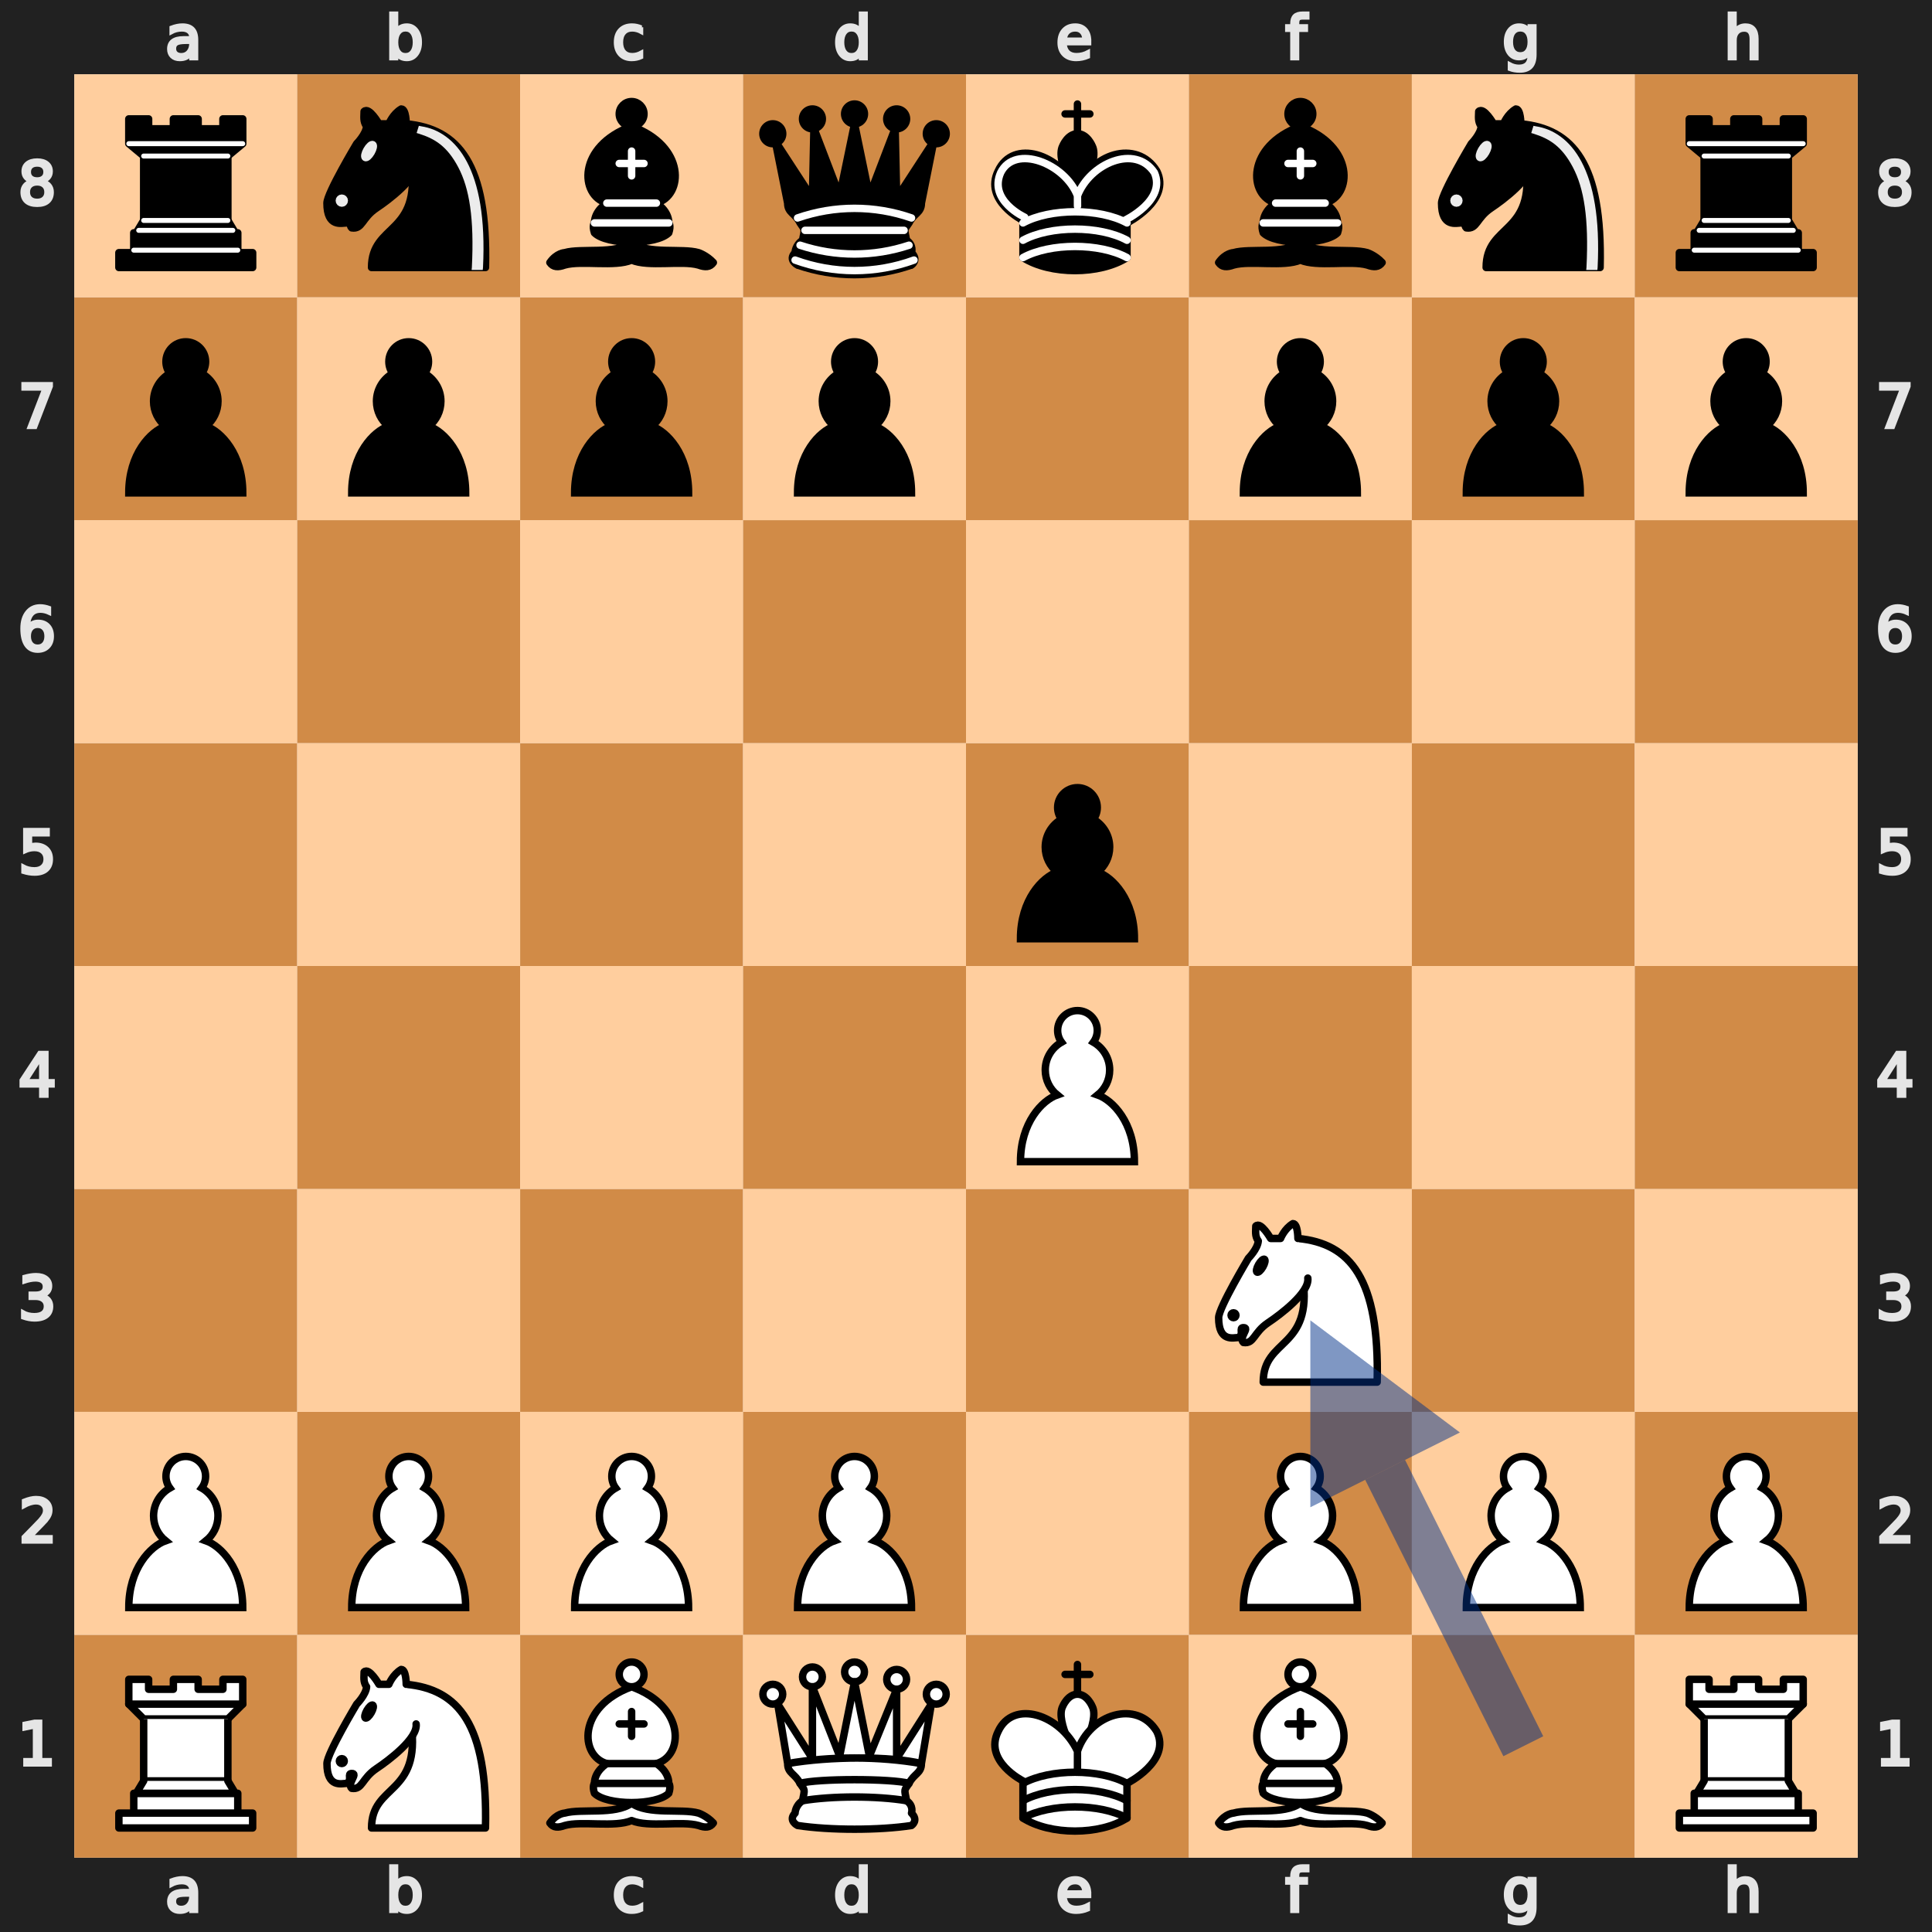
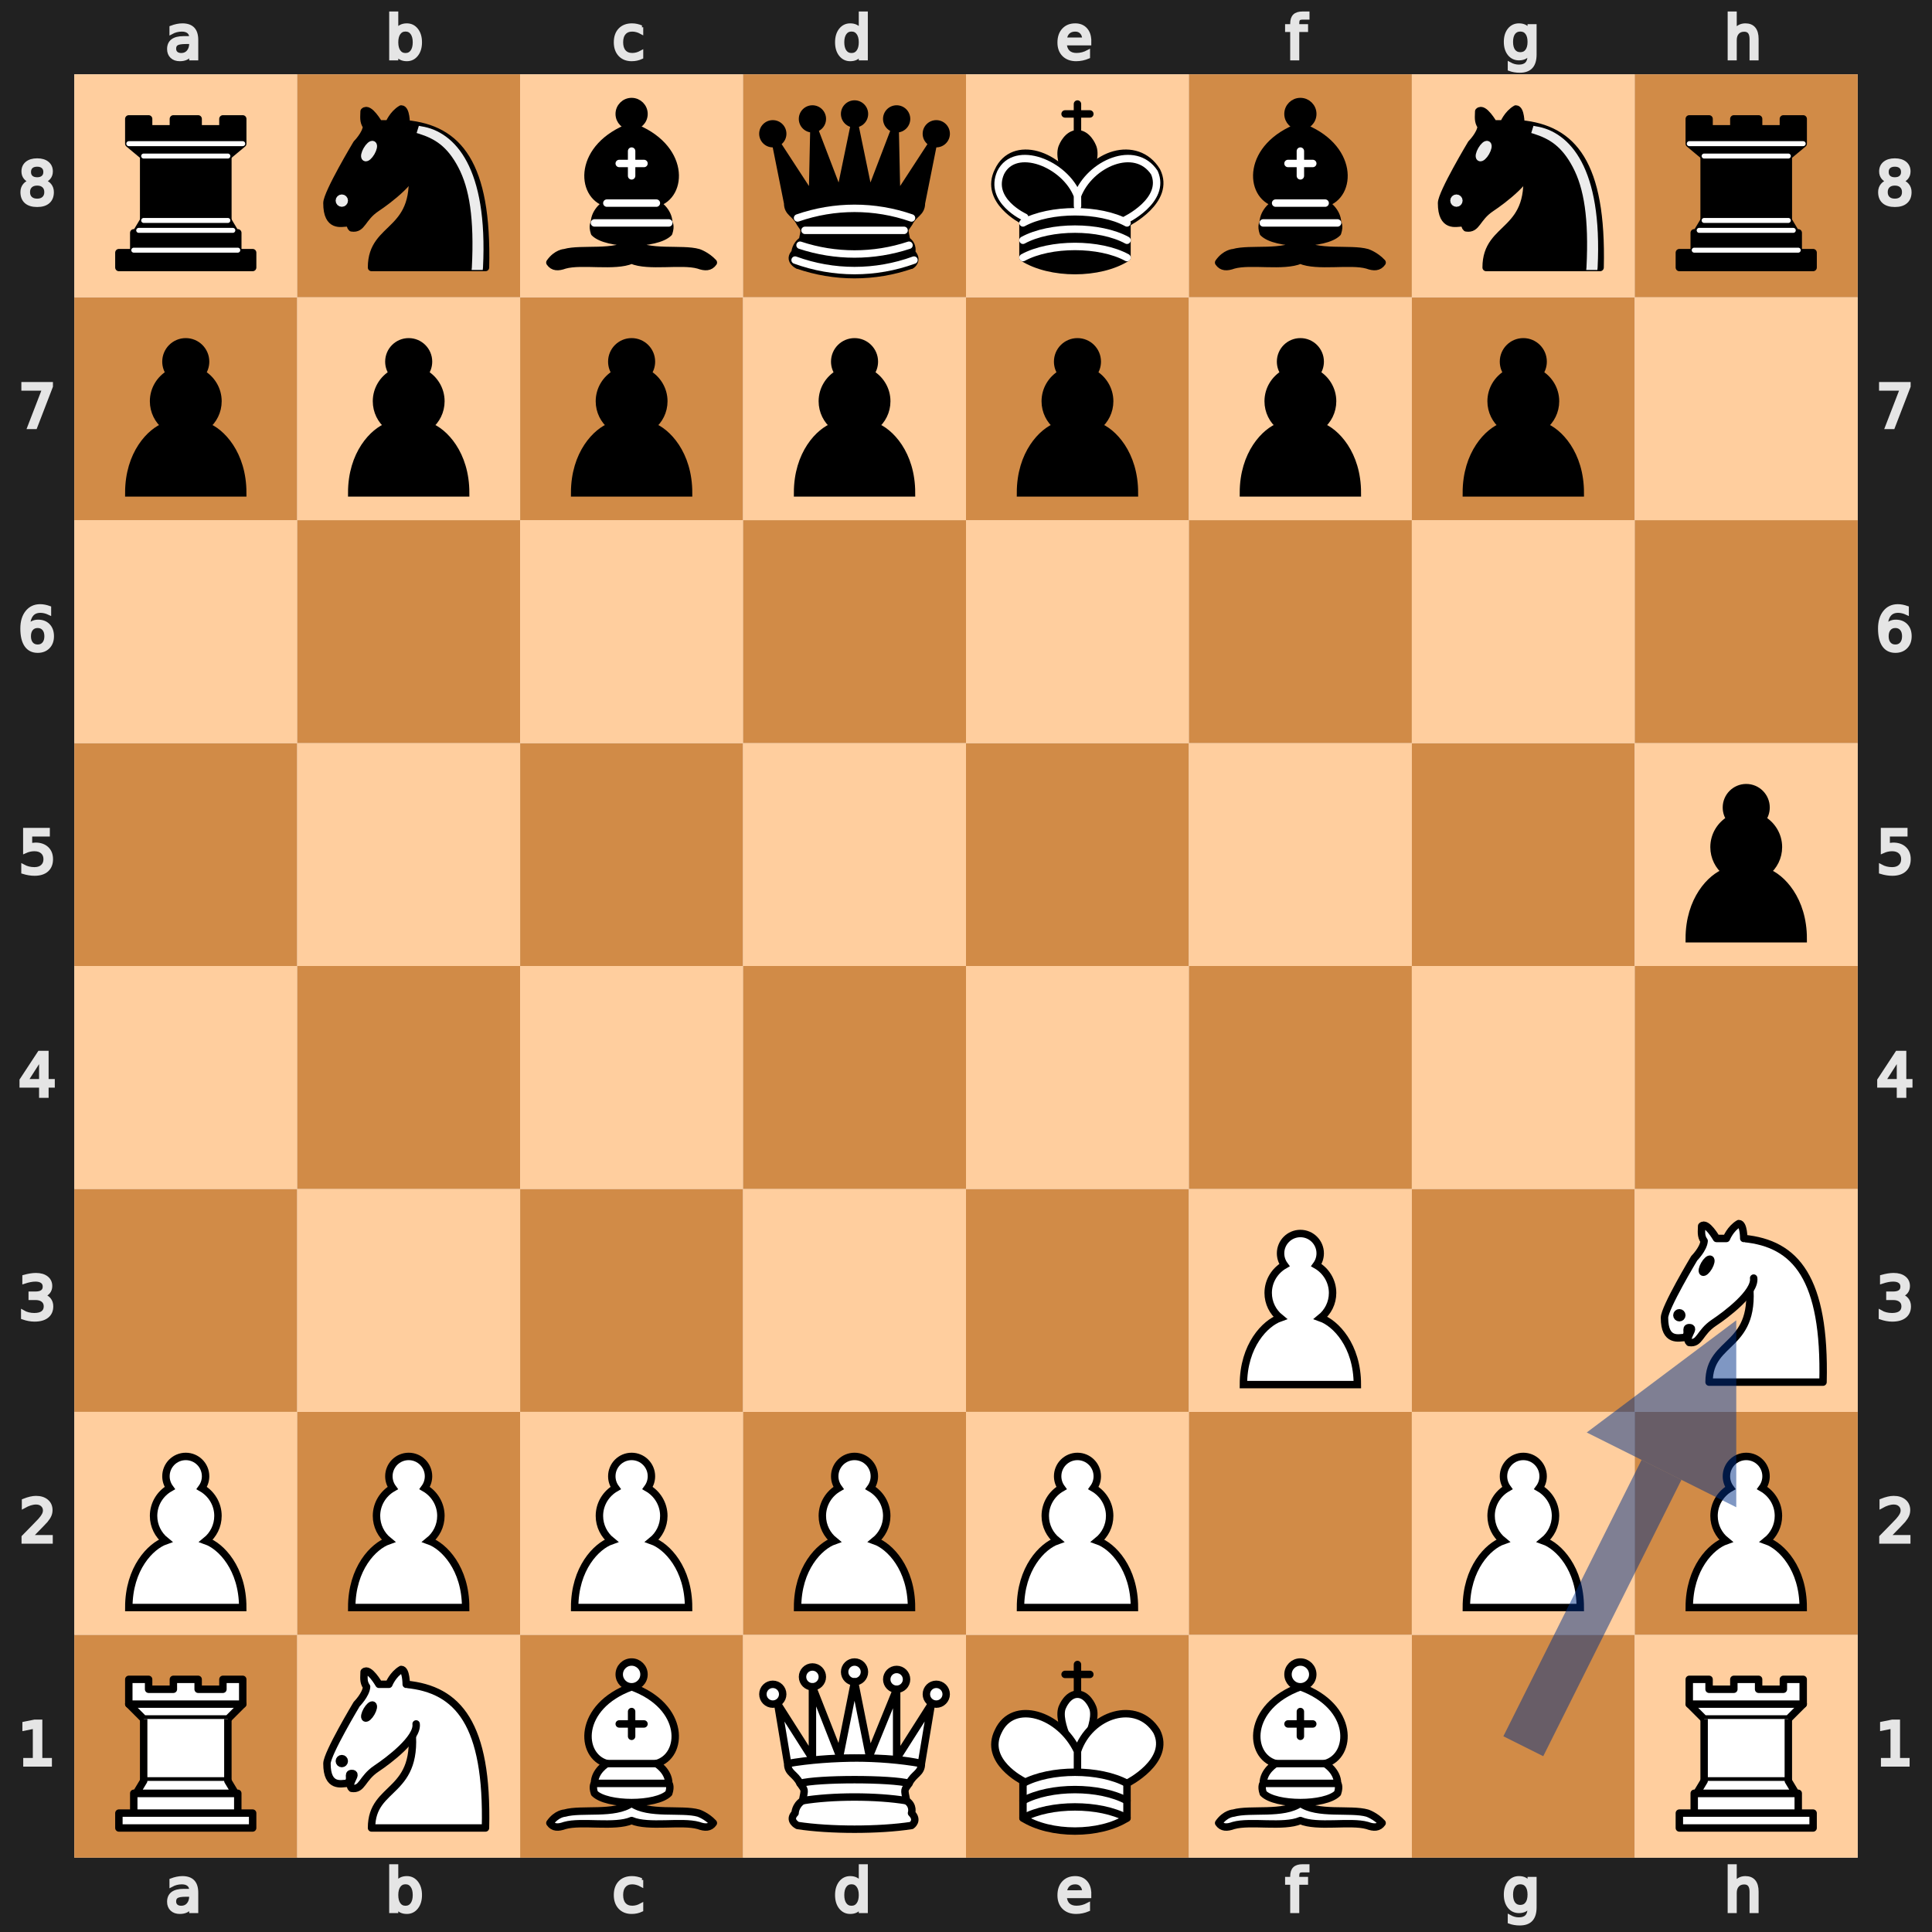
<svg xmlns="http://www.w3.org/2000/svg" xmlns:xlink="http://www.w3.org/1999/xlink" viewBox="0 0 390 390" width="400" height="400">
  <defs>
    <g id="white-pawn" class="white pawn">
      <path d="M22.5 9c-2.21 0-4 1.79-4 4 0 .89.29 1.71.78 2.38C17.33 16.5 16 18.59 16 21c0 2.03.94 3.84 2.41 5.03-3 1.06-7.41 5.55-7.41 13.47h23c0-7.92-4.41-12.41-7.41-13.47 1.47-1.19 2.41-3 2.41-5.03 0-2.41-1.33-4.5-3.28-5.62.49-.67.78-1.49.78-2.38 0-2.21-1.79-4-4-4z" fill="#fff" stroke="#000" stroke-width="1.5" stroke-linecap="round" />
    </g>
    <g id="white-knight" class="white knight" fill="none" fill-rule="evenodd" stroke="#000" stroke-width="1.5" stroke-linecap="round" stroke-linejoin="round">
      <path d="M 22,10 C 32.5,11 38.5,18 38,39 L 15,39 C 15,30 25,32.5 23,18" style="fill:#ffffff; stroke:#000000;" />
      <path d="M 24,18 C 24.38,20.91 18.45,25.37 16,27 C 13,29 13.18,31.34 11,31 C 9.958,30.06 12.41,27.96 11,28 C 10,28 11.19,29.23 10,30 C 9,30 5.997,31 6,26 C 6,24 12,14 12,14 C 12,14 13.89,12.1 14,10.5 C 13.27,9.506 13.5,8.5 13.5,7.5 C 14.5,6.5 16.5,10 16.5,10 L 18.5,10 C 18.5,10 19.28,8.008 21,7 C 22,7 22,10 22,10" style="fill:#ffffff; stroke:#000000;" />
      <path d="M 9.5 25.5 A 0.5 0.5 0 1 1 8.5,25.5 A 0.5 0.5 0 1 1 9.5 25.5 z" style="fill:#000000; stroke:#000000;" />
      <path d="M 15 15.5 A 0.5 1.5 0 1 1 14,15.5 A 0.5 1.5 0 1 1 15 15.5 z" transform="matrix(0.866,0.5,-0.5,0.866,9.693,-5.173)" style="fill:#000000; stroke:#000000;" />
    </g>
    <g id="white-bishop" class="white bishop" fill="none" fill-rule="evenodd" stroke="#000" stroke-width="1.5" stroke-linecap="round" stroke-linejoin="round">
      <g fill="#fff" stroke-linecap="butt">
        <path d="M9 36c3.39-.97 10.11.43 13.5-2 3.39 2.43 10.11 1.03 13.5 2 0 0 1.65.54 3 2-.68.97-1.65.99-3 .5-3.39-.97-10.11.46-13.5-1-3.39 1.46-10.11.03-13.5 1-1.354.49-2.323.47-3-.5 1.354-1.94 3-2 3-2zM15 32c2.5 2.5 12.5 2.5 15 0 .5-1.5 0-2 0-2 0-2.5-2.5-4-2.5-4 5.5-1.5 6-11.5-5-15.5-11 4-10.5 14-5 15.5 0 0-2.5 1.5-2.5 4 0 0-.5.5 0 2zM25 8a2.5 2.5 0 1 1-5 0 2.5 2.5 0 1 1 5 0z" />
      </g>
      <path d="M17.5 26h10M15 30h15m-7.5-14.5v5M20 18h5" stroke-linejoin="miter" />
    </g>
    <g id="white-rook" class="white rook" fill="#fff" fill-rule="evenodd" stroke="#000" stroke-width="1.5" stroke-linecap="round" stroke-linejoin="round">
      <path d="M9 39h27v-3H9v3zM12 36v-4h21v4H12zM11 14V9h4v2h5V9h5v2h5V9h4v5" stroke-linecap="butt" />
      <path d="M34 14l-3 3H14l-3-3" />
      <path d="M31 17v12.5H14V17" stroke-linecap="butt" stroke-linejoin="miter" />
      <path d="M31 29.5l1.5 2.5h-20l1.5-2.5" />
      <path d="M11 14h23" fill="none" stroke-linejoin="miter" />
    </g>
    <g id="white-queen" class="white queen" fill="#fff" fill-rule="evenodd" stroke="#000" stroke-width="1.5" stroke-linecap="round" stroke-linejoin="round">
      <path d="M8 12a2 2 0 1 1-4 0 2 2 0 1 1 4 0zM24.5 7.5a2 2 0 1 1-4 0 2 2 0 1 1 4 0zM41 12a2 2 0 1 1-4 0 2 2 0 1 1 4 0zM16 8.5a2 2 0 1 1-4 0 2 2 0 1 1 4 0zM33 9a2 2 0 1 1-4 0 2 2 0 1 1 4 0z" />
      <path d="M9 26c8.5-1.5 21-1.5 27 0l2-12-7 11V11l-5.5 13.5-3-15-3 15-5.5-14V25L7 14l2 12zM9 26c0 2 1.5 2 2.5 4 1 1.5 1 1 .5 3.5-1.5 1-1.5 2.5-1.5 2.5-1.5 1.5.5 2.5.5 2.5 6.5 1 16.5 1 23 0 0 0 1.5-1 0-2.5 0 0 .5-1.5-1-2.5-.5-2.5-.5-2 .5-3.5 1-2 2.5-2 2.5-4-8.5-1.5-18.5-1.5-27 0z" stroke-linecap="butt" />
      <path d="M11.5 30c3.5-1 18.5-1 22 0M12 33.5c6-1 15-1 21 0" fill="none" />
    </g>
    <g id="white-king" class="white king" fill="none" fill-rule="evenodd" stroke="#000" stroke-width="1.5" stroke-linecap="round" stroke-linejoin="round">
      <path d="M22.5 11.63V6M20 8h5" stroke-linejoin="miter" />
      <path d="M22.5 25s4.5-7.5 3-10.5c0 0-1-2.5-3-2.5s-3 2.5-3 2.5c-1.5 3 3 10.5 3 10.5" fill="#fff" stroke-linecap="butt" stroke-linejoin="miter" />
      <path d="M11.5 37c5.5 3.5 15.5 3.5 21 0v-7s9-4.5 6-10.5c-4-6.5-13.5-3.5-16 4V27v-3.5c-3.5-7.5-13-10.5-16-4-3 6 5 10 5 10V37z" fill="#fff" />
      <path d="M11.5 30c5.5-3 15.5-3 21 0m-21 3.5c5.5-3 15.5-3 21 0m-21 3.5c5.5-3 15.5-3 21 0" />
    </g>
    <g id="black-pawn" class="black pawn">
      <path d="M22.5 9c-2.21 0-4 1.79-4 4 0 .89.29 1.71.78 2.38C17.33 16.5 16 18.59 16 21c0 2.03.94 3.84 2.41 5.03-3 1.06-7.41 5.55-7.41 13.47h23c0-7.92-4.41-12.41-7.41-13.47 1.47-1.19 2.41-3 2.41-5.03 0-2.41-1.33-4.5-3.28-5.62.49-.67.78-1.49.78-2.38 0-2.21-1.79-4-4-4z" fill="#000" stroke="#000" stroke-width="1.5" stroke-linecap="round" />
    </g>
    <g id="black-knight" class="black knight" fill="none" fill-rule="evenodd" stroke="#000" stroke-width="1.5" stroke-linecap="round" stroke-linejoin="round">
      <path d="M 22,10 C 32.5,11 38.5,18 38,39 L 15,39 C 15,30 25,32.5 23,18" style="fill:#000000; stroke:#000000;" />
      <path d="M 24,18 C 24.38,20.91 18.45,25.37 16,27 C 13,29 13.18,31.34 11,31 C 9.958,30.06 12.41,27.96 11,28 C 10,28 11.19,29.23 10,30 C 9,30 5.997,31 6,26 C 6,24 12,14 12,14 C 12,14 13.89,12.1 14,10.5 C 13.27,9.506 13.5,8.5 13.5,7.5 C 14.5,6.5 16.5,10 16.5,10 L 18.5,10 C 18.5,10 19.28,8.008 21,7 C 22,7 22,10 22,10" style="fill:#000000; stroke:#000000;" />
      <path d="M 9.5 25.5 A 0.5 0.5 0 1 1 8.5,25.5 A 0.5 0.5 0 1 1 9.5 25.5 z" style="fill:#ececec; stroke:#ececec;" />
      <path d="M 15 15.5 A 0.5 1.5 0 1 1 14,15.5 A 0.5 1.5 0 1 1 15 15.5 z" transform="matrix(0.866,0.5,-0.5,0.866,9.693,-5.173)" style="fill:#ececec; stroke:#ececec;" />
      <path d="M 24.55,10.4 L 24.1,11.85 L 24.6,12 C 27.75,13 30.25,14.49 32.5,18.75 C 34.75,23.01 35.75,29.06 35.25,39 L 35.2,39.5 L 37.45,39.5 L 37.5,39 C 38,28.94 36.62,22.15 34.25,17.66 C 31.88,13.17 28.46,11.02 25.06,10.5 L 24.55,10.4 z " style="fill:#ececec; stroke:none;" />
    </g>
    <g id="black-bishop" class="black bishop" fill="none" fill-rule="evenodd" stroke="#000" stroke-width="1.5" stroke-linecap="round" stroke-linejoin="round">
      <path d="M9 36c3.39-.97 10.11.43 13.5-2 3.39 2.43 10.11 1.03 13.5 2 0 0 1.65.54 3 2-.68.97-1.65.99-3 .5-3.39-.97-10.11.46-13.5-1-3.39 1.46-10.11.03-13.5 1-1.354.49-2.323.47-3-.5 1.354-1.94 3-2 3-2zm6-4c2.5 2.5 12.5 2.5 15 0 .5-1.5 0-2 0-2 0-2.5-2.5-4-2.5-4 5.5-1.5 6-11.5-5-15.5-11 4-10.5 14-5 15.5 0 0-2.5 1.5-2.5 4 0 0-.5.5 0 2zM25 8a2.5 2.5 0 1 1-5 0 2.5 2.5 0 1 1 5 0z" fill="#000" stroke-linecap="butt" />
      <path d="M17.5 26h10M15 30h15m-7.5-14.5v5M20 18h5" stroke="#fff" stroke-linejoin="miter" />
    </g>
    <g id="black-rook" class="black rook" fill="#000" fill-rule="evenodd" stroke="#000" stroke-width="1.5" stroke-linecap="round" stroke-linejoin="round">
      <path d="M9 39h27v-3H9v3zM12.5 32l1.5-2.5h17l1.5 2.5h-20zM12 36v-4h21v4H12z" stroke-linecap="butt" />
      <path d="M14 29.5v-13h17v13H14z" stroke-linecap="butt" stroke-linejoin="miter" />
      <path d="M14 16.5L11 14h23l-3 2.5H14zM11 14V9h4v2h5V9h5v2h5V9h4v5H11z" stroke-linecap="butt" />
      <path d="M12 35.5h21M13 31.5h19M14 29.5h17M14 16.5h17M11 14h23" fill="none" stroke="#fff" stroke-width="1" stroke-linejoin="miter" />
    </g>
    <g id="black-queen" class="black queen" fill="#000" fill-rule="evenodd" stroke="#000" stroke-width="1.5" stroke-linecap="round" stroke-linejoin="round">
      <g fill="#000" stroke="none">
        <circle cx="6" cy="12" r="2.75" />
        <circle cx="14" cy="9" r="2.75" />
        <circle cx="22.5" cy="8" r="2.75" />
        <circle cx="31" cy="9" r="2.75" />
        <circle cx="39" cy="12" r="2.75" />
      </g>
      <path d="M9 26c8.5-1.5 21-1.5 27 0l2.5-12.5L31 25l-.3-14.1-5.2 13.6-3-14.5-3 14.5-5.2-13.6L14 25 6.5 13.5 9 26zM9 26c0 2 1.5 2 2.5 4 1 1.5 1 1 .5 3.5-1.5 1-1.5 2.5-1.5 2.5-1.5 1.5.5 2.5.5 2.5 6.5 1 16.5 1 23 0 0 0 1.5-1 0-2.5 0 0 .5-1.5-1-2.5-.5-2.5-.5-2 .5-3.5 1-2 2.5-2 2.5-4-8.5-1.5-18.5-1.5-27 0z" stroke-linecap="butt" />
      <path d="M11 38.5a35 35 1 0 0 23 0" fill="none" stroke-linecap="butt" />
      <path d="M11 29a35 35 1 0 1 23 0M12.5 31.5h20M11.5 34.5a35 35 1 0 0 22 0M10.5 37.5a35 35 1 0 0 24 0" fill="none" stroke="#fff" />
    </g>
    <g id="black-king" class="black king" fill="none" fill-rule="evenodd" stroke="#000" stroke-width="1.5" stroke-linecap="round" stroke-linejoin="round">
      <path d="M22.5 11.63V6" stroke-linejoin="miter" />
      <path d="M22.5 25s4.5-7.5 3-10.5c0 0-1-2.5-3-2.5s-3 2.5-3 2.5c-1.5 3 3 10.5 3 10.5" fill="#000" stroke-linecap="butt" stroke-linejoin="miter" />
      <path d="M11.5 37c5.5 3.5 15.5 3.5 21 0v-7s9-4.5 6-10.5c-4-6.5-13.5-3.5-16 4V27v-3.5c-3.5-7.5-13-10.5-16-4-3 6 5 10 5 10V37z" fill="#000" />
      <path d="M20 8h5" stroke-linejoin="miter" />
      <path d="M32 29.5s8.5-4 6.03-9.65C34.15 14 25 18 22.5 24.5l.01 2.1-.01-2.1C20 18 9.906 14 6.997 19.85c-2.497 5.65 4.853 9 4.853 9M11.5 30c5.5-3 15.5-3 21 0m-21 3.5c5.5-3 15.5-3 21 0m-21 3.5c5.5-3 15.5-3 21 0" stroke="#fff" />
    </g>
  </defs>
  <rect x="7.5" y="7.5" width="375" height="375" fill="none" stroke="#212121" stroke-width="15" />
  <g transform="translate(20, 1) scale(0.75, 0.75)" fill="#e5e5e5" stroke="#e5e5e5">
    <path d="M23.328 10.016q-1.742 0-2.414.398-.672.398-.672 1.36 0 .765.5 1.218.508.445 1.375.445 1.196 0 1.914-.843.727-.852.727-2.258v-.32zm2.867-.594v4.992h-1.437v-1.328q-.492.797-1.227 1.18-.734.375-1.797.375-1.343 0-2.14-.75-.79-.758-.79-2.024 0-1.476.985-2.226.992-.75 2.953-.75h2.016V8.75q0-.992-.656-1.531-.649-.547-1.829-.547-.75 0-1.46.18-.711.18-1.368.539V6.062q.79-.304 1.532-.453.742-.156 1.445-.156 1.898 0 2.836.984.937.985.937 2.985z" />
  </g>
  <g transform="translate(20, 375) scale(0.75, 0.75)" fill="#e5e5e5" stroke="#e5e5e5">
    <path d="M23.328 10.016q-1.742 0-2.414.398-.672.398-.672 1.36 0 .765.5 1.218.508.445 1.375.445 1.196 0 1.914-.843.727-.852.727-2.258v-.32zm2.867-.594v4.992h-1.437v-1.328q-.492.797-1.227 1.18-.734.375-1.797.375-1.343 0-2.14-.75-.79-.758-.79-2.024 0-1.476.985-2.226.992-.75 2.953-.75h2.016V8.75q0-.992-.656-1.531-.649-.547-1.829-.547-.75 0-1.46.18-.711.18-1.368.539V6.062q.79-.304 1.532-.453.742-.156 1.445-.156 1.898 0 2.836.984.937.985.937 2.985z" />
  </g>
  <g transform="translate(65, 1) scale(0.75, 0.75)" fill="#e5e5e5" stroke="#e5e5e5">
    <path d="M24.922 10.047q0-1.586-.656-2.485-.649-.906-1.79-.906-1.14 0-1.796.906-.649.899-.649 2.485 0 1.586.649 2.492.656.898 1.797.898 1.14 0 1.789-.898.656-.906.656-2.492zm-4.89-3.055q.452-.781 1.14-1.156.695-.383 1.656-.383 1.594 0 2.586 1.266 1 1.265 1 3.328 0 2.062-1 3.328-.992 1.266-2.586 1.266-.96 0-1.656-.375-.688-.383-1.14-1.164v1.312h-1.446V2.258h1.445z" />
  </g>
  <g transform="translate(65, 375) scale(0.75, 0.75)" fill="#e5e5e5" stroke="#e5e5e5">
    <path d="M24.922 10.047q0-1.586-.656-2.485-.649-.906-1.79-.906-1.14 0-1.796.906-.649.899-.649 2.485 0 1.586.649 2.492.656.898 1.797.898 1.14 0 1.789-.898.656-.906.656-2.492zm-4.89-3.055q.452-.781 1.14-1.156.695-.383 1.656-.383 1.594 0 2.586 1.266 1 1.265 1 3.328 0 2.062-1 3.328-.992 1.266-2.586 1.266-.96 0-1.656-.375-.688-.383-1.14-1.164v1.312h-1.446V2.258h1.445z" />
  </g>
  <g transform="translate(110, 1) scale(0.75, 0.75)" fill="#e5e5e5" stroke="#e5e5e5">
    <path d="M25.96 6v1.344q-.608-.336-1.226-.5-.609-.172-1.234-.172-1.398 0-2.172.89-.773.883-.773 2.485 0 1.601.773 2.492.774.883 2.172.883.625 0 1.234-.164.618-.172 1.227-.508v1.328q-.602.281-1.25.422-.64.14-1.367.14-1.977 0-3.14-1.242-1.165-1.242-1.165-3.351 0-2.14 1.172-3.367 1.18-1.227 3.227-1.227.664 0 1.296.14.633.134 1.227.407z" />
  </g>
  <g transform="translate(110, 375) scale(0.75, 0.75)" fill="#e5e5e5" stroke="#e5e5e5">
    <path d="M25.96 6v1.344q-.608-.336-1.226-.5-.609-.172-1.234-.172-1.398 0-2.172.89-.773.883-.773 2.485 0 1.601.773 2.492.774.883 2.172.883.625 0 1.234-.164.618-.172 1.227-.508v1.328q-.602.281-1.25.422-.64.14-1.367.14-1.977 0-3.14-1.242-1.165-1.242-1.165-3.351 0-2.14 1.172-3.367 1.18-1.227 3.227-1.227.664 0 1.296.14.633.134 1.227.407z" />
  </g>
  <g transform="translate(155, 1) scale(0.75, 0.75)" fill="#e5e5e5" stroke="#e5e5e5">
    <path d="M24.973 6.992V2.258h1.437v12.156h-1.437v-1.312q-.453.78-1.149 1.164-.687.375-1.656.375-1.586 0-2.586-1.266-.992-1.266-.992-3.328 0-2.063.992-3.328 1-1.266 2.586-1.266.969 0 1.656.383.696.375 1.149 1.156zm-4.899 3.055q0 1.586.649 2.492.656.898 1.797.898 1.14 0 1.796-.898.657-.906.657-2.492 0-1.586-.657-2.485-.656-.906-1.796-.906-1.141 0-1.797.906-.649.899-.649 2.485z" />
  </g>
  <g transform="translate(155, 375) scale(0.75, 0.75)" fill="#e5e5e5" stroke="#e5e5e5">
    <path d="M24.973 6.992V2.258h1.437v12.156h-1.437v-1.312q-.453.78-1.149 1.164-.687.375-1.656.375-1.586 0-2.586-1.266-.992-1.266-.992-3.328 0-2.063.992-3.328 1-1.266 2.586-1.266.969 0 1.656.383.696.375 1.149 1.156zm-4.899 3.055q0 1.586.649 2.492.656.898 1.797.898 1.14 0 1.796-.898.657-.906.657-2.492 0-1.586-.657-2.485-.656-.906-1.796-.906-1.141 0-1.797.906-.649.899-.649 2.485z" />
  </g>
  <g transform="translate(200, 1) scale(0.75, 0.75)" fill="#e5e5e5" stroke="#e5e5e5">
    <path d="M26.555 9.68v.703h-6.61q.094 1.484.89 2.265.806.774 2.235.774.828 0 1.602-.203.781-.203 1.547-.61v1.36q-.774.328-1.586.5-.813.172-1.649.172-2.093 0-3.32-1.22-1.219-1.218-1.219-3.296 0-2.148 1.157-3.406 1.164-1.266 3.132-1.266 1.766 0 2.79 1.14 1.03 1.134 1.03 3.087zm-1.438-.422q-.015-1.18-.664-1.883-.64-.703-1.703-.703-1.203 0-1.93.68-.718.68-.828 1.914z" />
  </g>
  <g transform="translate(200, 375) scale(0.75, 0.75)" fill="#e5e5e5" stroke="#e5e5e5">
    <path d="M26.555 9.68v.703h-6.61q.094 1.484.89 2.265.806.774 2.235.774.828 0 1.602-.203.781-.203 1.547-.61v1.36q-.774.328-1.586.5-.813.172-1.649.172-2.093 0-3.32-1.22-1.219-1.218-1.219-3.296 0-2.148 1.157-3.406 1.164-1.266 3.132-1.266 1.766 0 2.79 1.14 1.03 1.134 1.03 3.087zm-1.438-.422q-.015-1.18-.664-1.883-.64-.703-1.703-.703-1.203 0-1.93.68-.718.68-.828 1.914z" />
  </g>
  <g transform="translate(245, 1) scale(0.75, 0.75)" fill="#e5e5e5" stroke="#e5e5e5">
    <path d="M25.285 2.258v1.195H23.91q-.773 0-1.078.313-.297.312-.297 1.125v.773h2.367v1.117h-2.367v7.633H21.09V6.781h-1.375V5.664h1.375v-.61q0-1.46.68-2.124.68-.672 2.156-.672z" />
  </g>
  <g transform="translate(245, 375) scale(0.75, 0.75)" fill="#e5e5e5" stroke="#e5e5e5">
    <path d="M25.285 2.258v1.195H23.91q-.773 0-1.078.313-.297.312-.297 1.125v.773h2.367v1.117h-2.367v7.633H21.09V6.781h-1.375V5.664h1.375v-.61q0-1.46.68-2.124.68-.672 2.156-.672z" />
  </g>
  <g transform="translate(290, 1) scale(0.75, 0.75)" fill="#e5e5e5" stroke="#e5e5e5">
    <path d="M24.973 9.937q0-1.562-.649-2.421-.64-.86-1.804-.86-1.157 0-1.805.86-.64.859-.64 2.421 0 1.555.64 2.415.648.859 1.805.859 1.164 0 1.804-.86.649-.859.649-2.414zm1.437 3.391q0 2.234-.992 3.32-.992 1.094-3.04 1.094-.757 0-1.429-.117-.672-.11-1.304-.344v-1.398q.632.344 1.25.508.617.164 1.257.164 1.414 0 2.118-.743.703-.734.703-2.226v-.711q-.446.773-1.141 1.156-.695.383-1.664.383-1.61 0-2.594-1.227-.984-1.226-.984-3.25 0-2.03.984-3.257.985-1.227 2.594-1.227.969 0 1.664.383t1.14 1.156V5.664h1.438z" />
  </g>
  <g transform="translate(290, 375) scale(0.75, 0.75)" fill="#e5e5e5" stroke="#e5e5e5">
    <path d="M24.973 9.937q0-1.562-.649-2.421-.64-.86-1.804-.86-1.157 0-1.805.86-.64.859-.64 2.421 0 1.555.64 2.415.648.859 1.805.859 1.164 0 1.804-.86.649-.859.649-2.414zm1.437 3.391q0 2.234-.992 3.32-.992 1.094-3.04 1.094-.757 0-1.429-.117-.672-.11-1.304-.344v-1.398q.632.344 1.25.508.617.164 1.257.164 1.414 0 2.118-.743.703-.734.703-2.226v-.711q-.446.773-1.141 1.156-.695.383-1.664.383-1.61 0-2.594-1.227-.984-1.226-.984-3.25 0-2.03.984-3.257.985-1.227 2.594-1.227.969 0 1.664.383t1.14 1.156V5.664h1.438z" />
  </g>
  <g transform="translate(335, 1) scale(0.75, 0.75)" fill="#e5e5e5" stroke="#e5e5e5">
    <path d="M26.164 9.133v5.281h-1.437V9.18q0-1.243-.485-1.86-.484-.617-1.453-.617-1.164 0-1.836.742-.672.742-.672 2.024v4.945h-1.445V2.258h1.445v4.765q.516-.789 1.211-1.18.703-.39 1.617-.39 1.508 0 2.282.938.773.93.773 2.742z" />
  </g>
  <g transform="translate(335, 375) scale(0.75, 0.75)" fill="#e5e5e5" stroke="#e5e5e5">
    <path d="M26.164 9.133v5.281h-1.437V9.18q0-1.243-.485-1.86-.484-.617-1.453-.617-1.164 0-1.836.742-.672.742-.672 2.024v4.945h-1.445V2.258h1.445v4.765q.516-.789 1.211-1.18.703-.39 1.617-.39 1.508 0 2.282.938.773.93.773 2.742z" />
  </g>
  <g transform="translate(0, 335) scale(0.75, 0.75)" fill="#e5e5e5" stroke="#e5e5e5">
    <path d="M6.754 26.996h2.578v-8.898l-2.805.562v-1.437l2.79-.563h1.578v10.336h2.578v1.328h-6.72z" />
  </g>
  <g transform="translate(375, 335) scale(0.75, 0.75)" fill="#e5e5e5" stroke="#e5e5e5">
    <path d="M6.754 26.996h2.578v-8.898l-2.805.562v-1.437l2.79-.563h1.578v10.336h2.578v1.328h-6.72z" />
  </g>
  <g transform="translate(0, 290) scale(0.75, 0.75)" fill="#e5e5e5" stroke="#e5e5e5">
    <path d="M8.195 26.996h5.508v1.328H6.297v-1.328q.898-.93 2.445-2.492 1.555-1.57 1.953-2.024.758-.851 1.055-1.437.305-.594.305-1.164 0-.93-.657-1.516-.648-.586-1.695-.586-.742 0-1.57.258-.82.258-1.758.781v-1.593q.953-.383 1.781-.578.828-.196 1.516-.196 1.812 0 2.89.906 1.079.907 1.079 2.422 0 .72-.274 1.368-.265.64-.976 1.515-.196.227-1.243 1.313-1.046 1.078-2.953 3.023z" />
  </g>
  <g transform="translate(375, 290) scale(0.75, 0.75)" fill="#e5e5e5" stroke="#e5e5e5">
    <path d="M8.195 26.996h5.508v1.328H6.297v-1.328q.898-.93 2.445-2.492 1.555-1.57 1.953-2.024.758-.851 1.055-1.437.305-.594.305-1.164 0-.93-.657-1.516-.648-.586-1.695-.586-.742 0-1.57.258-.82.258-1.758.781v-1.593q.953-.383 1.781-.578.828-.196 1.516-.196 1.812 0 2.89.906 1.079.907 1.079 2.422 0 .72-.274 1.368-.265.64-.976 1.515-.196.227-1.243 1.313-1.046 1.078-2.953 3.023z" />
  </g>
  <g transform="translate(0, 245) scale(0.75, 0.75)" fill="#e5e5e5" stroke="#e5e5e5">
    <path d="M11.434 22.035q1.132.242 1.765 1.008.64.766.64 1.89 0 1.727-1.187 2.672-1.187.946-3.375.946-.734 0-1.515-.149-.774-.14-1.602-.43V26.45q.656.383 1.438.578.78.196 1.632.196 1.485 0 2.258-.586.782-.586.782-1.703 0-1.032-.727-1.61-.719-.586-2.008-.586h-1.36v-1.297h1.423q1.164 0 1.78-.46.618-.47.618-1.344 0-.899-.64-1.375-.633-.485-1.82-.485-.65 0-1.391.141-.743.14-1.633.437V16.95q.898-.25 1.68-.375.788-.125 1.484-.125 1.797 0 2.844.82 1.046.813 1.046 2.204 0 .968-.554 1.64-.555.664-1.578.922z" />
  </g>
  <g transform="translate(375, 245) scale(0.75, 0.75)" fill="#e5e5e5" stroke="#e5e5e5">
    <path d="M11.434 22.035q1.132.242 1.765 1.008.64.766.64 1.89 0 1.727-1.187 2.672-1.187.946-3.375.946-.734 0-1.515-.149-.774-.14-1.602-.43V26.45q.656.383 1.438.578.78.196 1.632.196 1.485 0 2.258-.586.782-.586.782-1.703 0-1.032-.727-1.61-.719-.586-2.008-.586h-1.36v-1.297h1.423q1.164 0 1.78-.46.618-.47.618-1.344 0-.899-.64-1.375-.633-.485-1.82-.485-.65 0-1.391.141-.743.14-1.633.437V16.95q.898-.25 1.68-.375.788-.125 1.484-.125 1.797 0 2.844.82 1.046.813 1.046 2.204 0 .968-.554 1.64-.555.664-1.578.922z" />
  </g>
  <g transform="translate(0, 200) scale(0.75, 0.75)" fill="#e5e5e5" stroke="#e5e5e5">
    <path d="M11.016 18.035L7.03 24.262h3.985zm-.414-1.375h1.984v7.602h1.664v1.312h-1.664v2.75h-1.57v-2.75H5.75v-1.523z" />
  </g>
  <g transform="translate(375, 200) scale(0.75, 0.75)" fill="#e5e5e5" stroke="#e5e5e5">
    <path d="M11.016 18.035L7.03 24.262h3.985zm-.414-1.375h1.984v7.602h1.664v1.312h-1.664v2.75h-1.57v-2.75H5.75v-1.523z" />
  </g>
  <g transform="translate(0, 155) scale(0.75, 0.75)" fill="#e5e5e5" stroke="#e5e5e5">
    <path d="M6.719 16.66h6.195v1.328h-4.75v2.86q.344-.118.688-.172.343-.063.687-.063 1.953 0 3.094 1.07 1.14 1.07 1.14 2.899 0 1.883-1.171 2.93-1.172 1.039-3.305 1.039-.735 0-1.5-.125-.758-.125-1.57-.375v-1.586q.703.383 1.453.57.75.188 1.586.188 1.351 0 2.14-.711.79-.711.79-1.93 0-1.219-.79-1.93-.789-.71-2.14-.71-.633 0-1.266.14-.625.14-1.281.438z" />
  </g>
  <g transform="translate(375, 155) scale(0.75, 0.75)" fill="#e5e5e5" stroke="#e5e5e5">
    <path d="M6.719 16.66h6.195v1.328h-4.75v2.86q.344-.118.688-.172.343-.063.687-.063 1.953 0 3.094 1.07 1.14 1.07 1.14 2.899 0 1.883-1.171 2.93-1.172 1.039-3.305 1.039-.735 0-1.5-.125-.758-.125-1.57-.375v-1.586q.703.383 1.453.57.75.188 1.586.188 1.351 0 2.14-.711.79-.711.79-1.93 0-1.219-.79-1.93-.789-.71-2.14-.71-.633 0-1.266.14-.625.14-1.281.438z" />
  </g>
  <g transform="translate(0, 110) scale(0.75, 0.75)" fill="#e5e5e5" stroke="#e5e5e5">
    <path d="M10.137 21.863q-1.063 0-1.688.727-.617.726-.617 1.992 0 1.258.617 1.992.625.727 1.688.727 1.062 0 1.68-.727.624-.734.624-1.992 0-1.266-.625-1.992-.617-.727-1.68-.727zm3.133-4.945v1.437q-.594-.28-1.204-.43-.601-.148-1.195-.148-1.562 0-2.39 1.055-.82 1.055-.938 3.188.46-.68 1.156-1.04.696-.367 1.531-.367 1.758 0 2.774 1.07 1.023 1.063 1.023 2.899 0 1.797-1.062 2.883-1.063 1.086-2.828 1.086-2.024 0-3.094-1.547-1.07-1.555-1.07-4.5 0-2.766 1.312-4.406 1.313-1.649 3.524-1.649.593 0 1.195.117.61.118 1.266.352z" />
  </g>
  <g transform="translate(375, 110) scale(0.75, 0.75)" fill="#e5e5e5" stroke="#e5e5e5">
    <path d="M10.137 21.863q-1.063 0-1.688.727-.617.726-.617 1.992 0 1.258.617 1.992.625.727 1.688.727 1.062 0 1.68-.727.624-.734.624-1.992 0-1.266-.625-1.992-.617-.727-1.68-.727zm3.133-4.945v1.437q-.594-.28-1.204-.43-.601-.148-1.195-.148-1.562 0-2.39 1.055-.82 1.055-.938 3.188.46-.68 1.156-1.04.696-.367 1.531-.367 1.758 0 2.774 1.07 1.023 1.063 1.023 2.899 0 1.797-1.062 2.883-1.063 1.086-2.828 1.086-2.024 0-3.094-1.547-1.07-1.555-1.07-4.5 0-2.766 1.312-4.406 1.313-1.649 3.524-1.649.593 0 1.195.117.61.118 1.266.352z" />
  </g>
  <g transform="translate(0, 65) scale(0.75, 0.75)" fill="#e5e5e5" stroke="#e5e5e5">
    <path d="M6.25 16.66h7.5v.672L9.516 28.324H7.867l3.985-10.336H6.25z" />
  </g>
  <g transform="translate(375, 65) scale(0.75, 0.75)" fill="#e5e5e5" stroke="#e5e5e5">
    <path d="M6.25 16.66h7.5v.672L9.516 28.324H7.867l3.985-10.336H6.25z" />
  </g>
  <g transform="translate(0, 20) scale(0.75, 0.75)" fill="#e5e5e5" stroke="#e5e5e5">
    <path d="M10 22.785q-1.125 0-1.773.602-.641.601-.641 1.656t.64 1.656q.649.602 1.774.602t1.773-.602q.649-.61.649-1.656 0-1.055-.649-1.656-.64-.602-1.773-.602zm-1.578-.672q-1.016-.25-1.586-.945-.563-.695-.563-1.695 0-1.399.993-2.211 1-.813 2.734-.813 1.742 0 2.734.813.993.812.993 2.21 0 1-.57 1.696-.563.695-1.571.945 1.14.266 1.773 1.04.641.773.641 1.89 0 1.695-1.04 2.602-1.03.906-2.96.906t-2.969-.906Q6 26.738 6 25.043q0-1.117.64-1.89.641-.774 1.782-1.04zm-.578-2.492q0 .906.562 1.414.57.508 1.594.508 1.016 0 1.586-.508.578-.508.578-1.414 0-.906-.578-1.414-.57-.508-1.586-.508-1.023 0-1.594.508-.562.508-.562 1.414z" />
  </g>
  <g transform="translate(375, 20) scale(0.75, 0.75)" fill="#e5e5e5" stroke="#e5e5e5">
    <path d="M10 22.785q-1.125 0-1.773.602-.641.601-.641 1.656t.64 1.656q.649.602 1.774.602t1.773-.602q.649-.61.649-1.656 0-1.055-.649-1.656-.64-.602-1.773-.602zm-1.578-.672q-1.016-.25-1.586-.945-.563-.695-.563-1.695 0-1.399.993-2.211 1-.813 2.734-.813 1.742 0 2.734.813.993.812.993 2.21 0 1-.57 1.696-.563.695-1.571.945 1.14.266 1.773 1.04.641.773.641 1.89 0 1.695-1.04 2.602-1.03.906-2.96.906t-2.969-.906Q6 26.738 6 25.043q0-1.117.64-1.89.641-.774 1.782-1.04zm-.578-2.492q0 .906.562 1.414.57.508 1.594.508 1.016 0 1.586-.508.578-.508.578-1.414 0-.906-.578-1.414-.57-.508-1.586-.508-1.023 0-1.594.508-.562.508-.562 1.414z" />
  </g>
  <rect x="15" y="330" width="45" height="45" class="square dark a1" stroke="none" fill="#d18b47" />
  <rect x="60" y="330" width="45" height="45" class="square light b1" stroke="none" fill="#ffce9e" />
  <rect x="105" y="330" width="45" height="45" class="square dark c1" stroke="none" fill="#d18b47" />
  <rect x="150" y="330" width="45" height="45" class="square light d1" stroke="none" fill="#ffce9e" />
  <rect x="195" y="330" width="45" height="45" class="square dark e1" stroke="none" fill="#d18b47" />
  <rect x="240" y="330" width="45" height="45" class="square light f1" stroke="none" fill="#ffce9e" />
  <rect x="285" y="330" width="45" height="45" class="square dark g1" stroke="none" fill="#d18b47" />
  <rect x="330" y="330" width="45" height="45" class="square light h1" stroke="none" fill="#ffce9e" />
  <rect x="15" y="285" width="45" height="45" class="square light a2" stroke="none" fill="#ffce9e" />
  <rect x="60" y="285" width="45" height="45" class="square dark b2" stroke="none" fill="#d18b47" />
  <rect x="105" y="285" width="45" height="45" class="square light c2" stroke="none" fill="#ffce9e" />
  <rect x="150" y="285" width="45" height="45" class="square dark d2" stroke="none" fill="#d18b47" />
  <rect x="195" y="285" width="45" height="45" class="square light e2" stroke="none" fill="#ffce9e" />
  <rect x="240" y="285" width="45" height="45" class="square dark f2" stroke="none" fill="#d18b47" />
  <rect x="285" y="285" width="45" height="45" class="square light g2" stroke="none" fill="#ffce9e" />
  <rect x="330" y="285" width="45" height="45" class="square dark h2" stroke="none" fill="#d18b47" />
  <rect x="15" y="240" width="45" height="45" class="square dark a3" stroke="none" fill="#d18b47" />
  <rect x="60" y="240" width="45" height="45" class="square light b3" stroke="none" fill="#ffce9e" />
  <rect x="105" y="240" width="45" height="45" class="square dark c3" stroke="none" fill="#d18b47" />
  <rect x="150" y="240" width="45" height="45" class="square light d3" stroke="none" fill="#ffce9e" />
  <rect x="195" y="240" width="45" height="45" class="square dark e3" stroke="none" fill="#d18b47" />
  <rect x="240" y="240" width="45" height="45" class="square light f3" stroke="none" fill="#ffce9e" />
  <rect x="285" y="240" width="45" height="45" class="square dark g3" stroke="none" fill="#d18b47" />
  <rect x="330" y="240" width="45" height="45" class="square light h3" stroke="none" fill="#ffce9e" />
  <rect x="15" y="195" width="45" height="45" class="square light a4" stroke="none" fill="#ffce9e" />
  <rect x="60" y="195" width="45" height="45" class="square dark b4" stroke="none" fill="#d18b47" />
  <rect x="105" y="195" width="45" height="45" class="square light c4" stroke="none" fill="#ffce9e" />
  <rect x="150" y="195" width="45" height="45" class="square dark d4" stroke="none" fill="#d18b47" />
  <rect x="195" y="195" width="45" height="45" class="square light e4" stroke="none" fill="#ffce9e" />
  <rect x="240" y="195" width="45" height="45" class="square dark f4" stroke="none" fill="#d18b47" />
  <rect x="285" y="195" width="45" height="45" class="square light g4" stroke="none" fill="#ffce9e" />
  <rect x="330" y="195" width="45" height="45" class="square dark h4" stroke="none" fill="#d18b47" />
  <rect x="15" y="150" width="45" height="45" class="square dark a5" stroke="none" fill="#d18b47" />
  <rect x="60" y="150" width="45" height="45" class="square light b5" stroke="none" fill="#ffce9e" />
  <rect x="105" y="150" width="45" height="45" class="square dark c5" stroke="none" fill="#d18b47" />
  <rect x="150" y="150" width="45" height="45" class="square light d5" stroke="none" fill="#ffce9e" />
  <rect x="195" y="150" width="45" height="45" class="square dark e5" stroke="none" fill="#d18b47" />
  <rect x="240" y="150" width="45" height="45" class="square light f5" stroke="none" fill="#ffce9e" />
  <rect x="285" y="150" width="45" height="45" class="square dark g5" stroke="none" fill="#d18b47" />
  <rect x="330" y="150" width="45" height="45" class="square light h5" stroke="none" fill="#ffce9e" />
  <rect x="15" y="105" width="45" height="45" class="square light a6" stroke="none" fill="#ffce9e" />
  <rect x="60" y="105" width="45" height="45" class="square dark b6" stroke="none" fill="#d18b47" />
  <rect x="105" y="105" width="45" height="45" class="square light c6" stroke="none" fill="#ffce9e" />
  <rect x="150" y="105" width="45" height="45" class="square dark d6" stroke="none" fill="#d18b47" />
  <rect x="195" y="105" width="45" height="45" class="square light e6" stroke="none" fill="#ffce9e" />
  <rect x="240" y="105" width="45" height="45" class="square dark f6" stroke="none" fill="#d18b47" />
  <rect x="285" y="105" width="45" height="45" class="square light g6" stroke="none" fill="#ffce9e" />
  <rect x="330" y="105" width="45" height="45" class="square dark h6" stroke="none" fill="#d18b47" />
  <rect x="15" y="60" width="45" height="45" class="square dark a7" stroke="none" fill="#d18b47" />
  <rect x="60" y="60" width="45" height="45" class="square light b7" stroke="none" fill="#ffce9e" />
  <rect x="105" y="60" width="45" height="45" class="square dark c7" stroke="none" fill="#d18b47" />
  <rect x="150" y="60" width="45" height="45" class="square light d7" stroke="none" fill="#ffce9e" />
  <rect x="195" y="60" width="45" height="45" class="square dark e7" stroke="none" fill="#d18b47" />
  <rect x="240" y="60" width="45" height="45" class="square light f7" stroke="none" fill="#ffce9e" />
  <rect x="285" y="60" width="45" height="45" class="square dark g7" stroke="none" fill="#d18b47" />
  <rect x="330" y="60" width="45" height="45" class="square light h7" stroke="none" fill="#ffce9e" />
  <rect x="15" y="15" width="45" height="45" class="square light a8" stroke="none" fill="#ffce9e" />
  <rect x="60" y="15" width="45" height="45" class="square dark b8" stroke="none" fill="#d18b47" />
  <rect x="105" y="15" width="45" height="45" class="square light c8" stroke="none" fill="#ffce9e" />
  <rect x="150" y="15" width="45" height="45" class="square dark d8" stroke="none" fill="#d18b47" />
  <rect x="195" y="15" width="45" height="45" class="square light e8" stroke="none" fill="#ffce9e" />
  <rect x="240" y="15" width="45" height="45" class="square dark f8" stroke="none" fill="#d18b47" />
  <rect x="285" y="15" width="45" height="45" class="square light g8" stroke="none" fill="#ffce9e" />
  <rect x="330" y="15" width="45" height="45" class="square dark h8" stroke="none" fill="#d18b47" />
  <use href="#white-rook" xlink:href="#white-rook" transform="translate(15, 330)" />
  <use href="#white-knight" xlink:href="#white-knight" transform="translate(60, 330)" />
  <use href="#white-bishop" xlink:href="#white-bishop" transform="translate(105, 330)" />
  <use href="#white-queen" xlink:href="#white-queen" transform="translate(150, 330)" />
  <use href="#white-king" xlink:href="#white-king" transform="translate(195, 330)" />
  <use href="#white-bishop" xlink:href="#white-bishop" transform="translate(240, 330)" />
  <use href="#white-rook" xlink:href="#white-rook" transform="translate(330, 330)" />
  <use href="#white-pawn" xlink:href="#white-pawn" transform="translate(15, 285)" />
  <use href="#white-pawn" xlink:href="#white-pawn" transform="translate(60, 285)" />
  <use href="#white-pawn" xlink:href="#white-pawn" transform="translate(105, 285)" />
  <use href="#white-pawn" xlink:href="#white-pawn" transform="translate(150, 285)" />
-   <use href="#white-pawn" xlink:href="#white-pawn" transform="translate(240, 285)" />
+   <use href="#white-pawn" xlink:href="#white-pawn" transform="translate(195, 285)" />
  <use href="#white-pawn" xlink:href="#white-pawn" transform="translate(285, 285)" />
  <use href="#white-pawn" xlink:href="#white-pawn" transform="translate(330, 285)" />
-   <use href="#white-knight" xlink:href="#white-knight" transform="translate(240, 240)" />
-   <use href="#white-pawn" xlink:href="#white-pawn" transform="translate(195, 195)" />
-   <use href="#black-pawn" xlink:href="#black-pawn" transform="translate(195, 150)" />
+   <use href="#white-pawn" xlink:href="#white-pawn" transform="translate(240, 240)" />
+   <use href="#white-knight" xlink:href="#white-knight" transform="translate(330, 240)" />
+   <use href="#black-pawn" xlink:href="#black-pawn" transform="translate(330, 150)" />
  <use href="#black-pawn" xlink:href="#black-pawn" transform="translate(15, 60)" />
  <use href="#black-pawn" xlink:href="#black-pawn" transform="translate(60, 60)" />
  <use href="#black-pawn" xlink:href="#black-pawn" transform="translate(105, 60)" />
  <use href="#black-pawn" xlink:href="#black-pawn" transform="translate(150, 60)" />
+   <use href="#black-pawn" xlink:href="#black-pawn" transform="translate(195, 60)" />
  <use href="#black-pawn" xlink:href="#black-pawn" transform="translate(240, 60)" />
  <use href="#black-pawn" xlink:href="#black-pawn" transform="translate(285, 60)" />
-   <use href="#black-pawn" xlink:href="#black-pawn" transform="translate(330, 60)" />
  <use href="#black-rook" xlink:href="#black-rook" transform="translate(15, 15)" />
  <use href="#black-knight" xlink:href="#black-knight" transform="translate(60, 15)" />
  <use href="#black-bishop" xlink:href="#black-bishop" transform="translate(105, 15)" />
  <use href="#black-queen" xlink:href="#black-queen" transform="translate(150, 15)" />
  <use href="#black-king" xlink:href="#black-king" transform="translate(195, 15)" />
  <use href="#black-bishop" xlink:href="#black-bishop" transform="translate(240, 15)" />
  <use href="#black-knight" xlink:href="#black-knight" transform="translate(285, 15)" />
  <use href="#black-rook" xlink:href="#black-rook" transform="translate(330, 15)" />
-   <line x1="307.5" y1="352.5" x2="279.606" y2="296.712" stroke="#003088" opacity="0.502" stroke-width="9.0" stroke-linecap="butt" class="arrow" />
-   <polygon points="264.512,266.525 264.512,304.259 294.699,289.165" fill="#003088" opacity="0.502" class="arrow" />
+   <line x1="307.5" y1="352.5" x2="335.394" y2="296.712" stroke="#003088" opacity="0.502" stroke-width="9.0" stroke-linecap="butt" class="arrow" />
+   <polygon points="350.488,266.525 320.301,289.165 350.488,304.259" fill="#003088" opacity="0.502" class="arrow" />
</svg>
